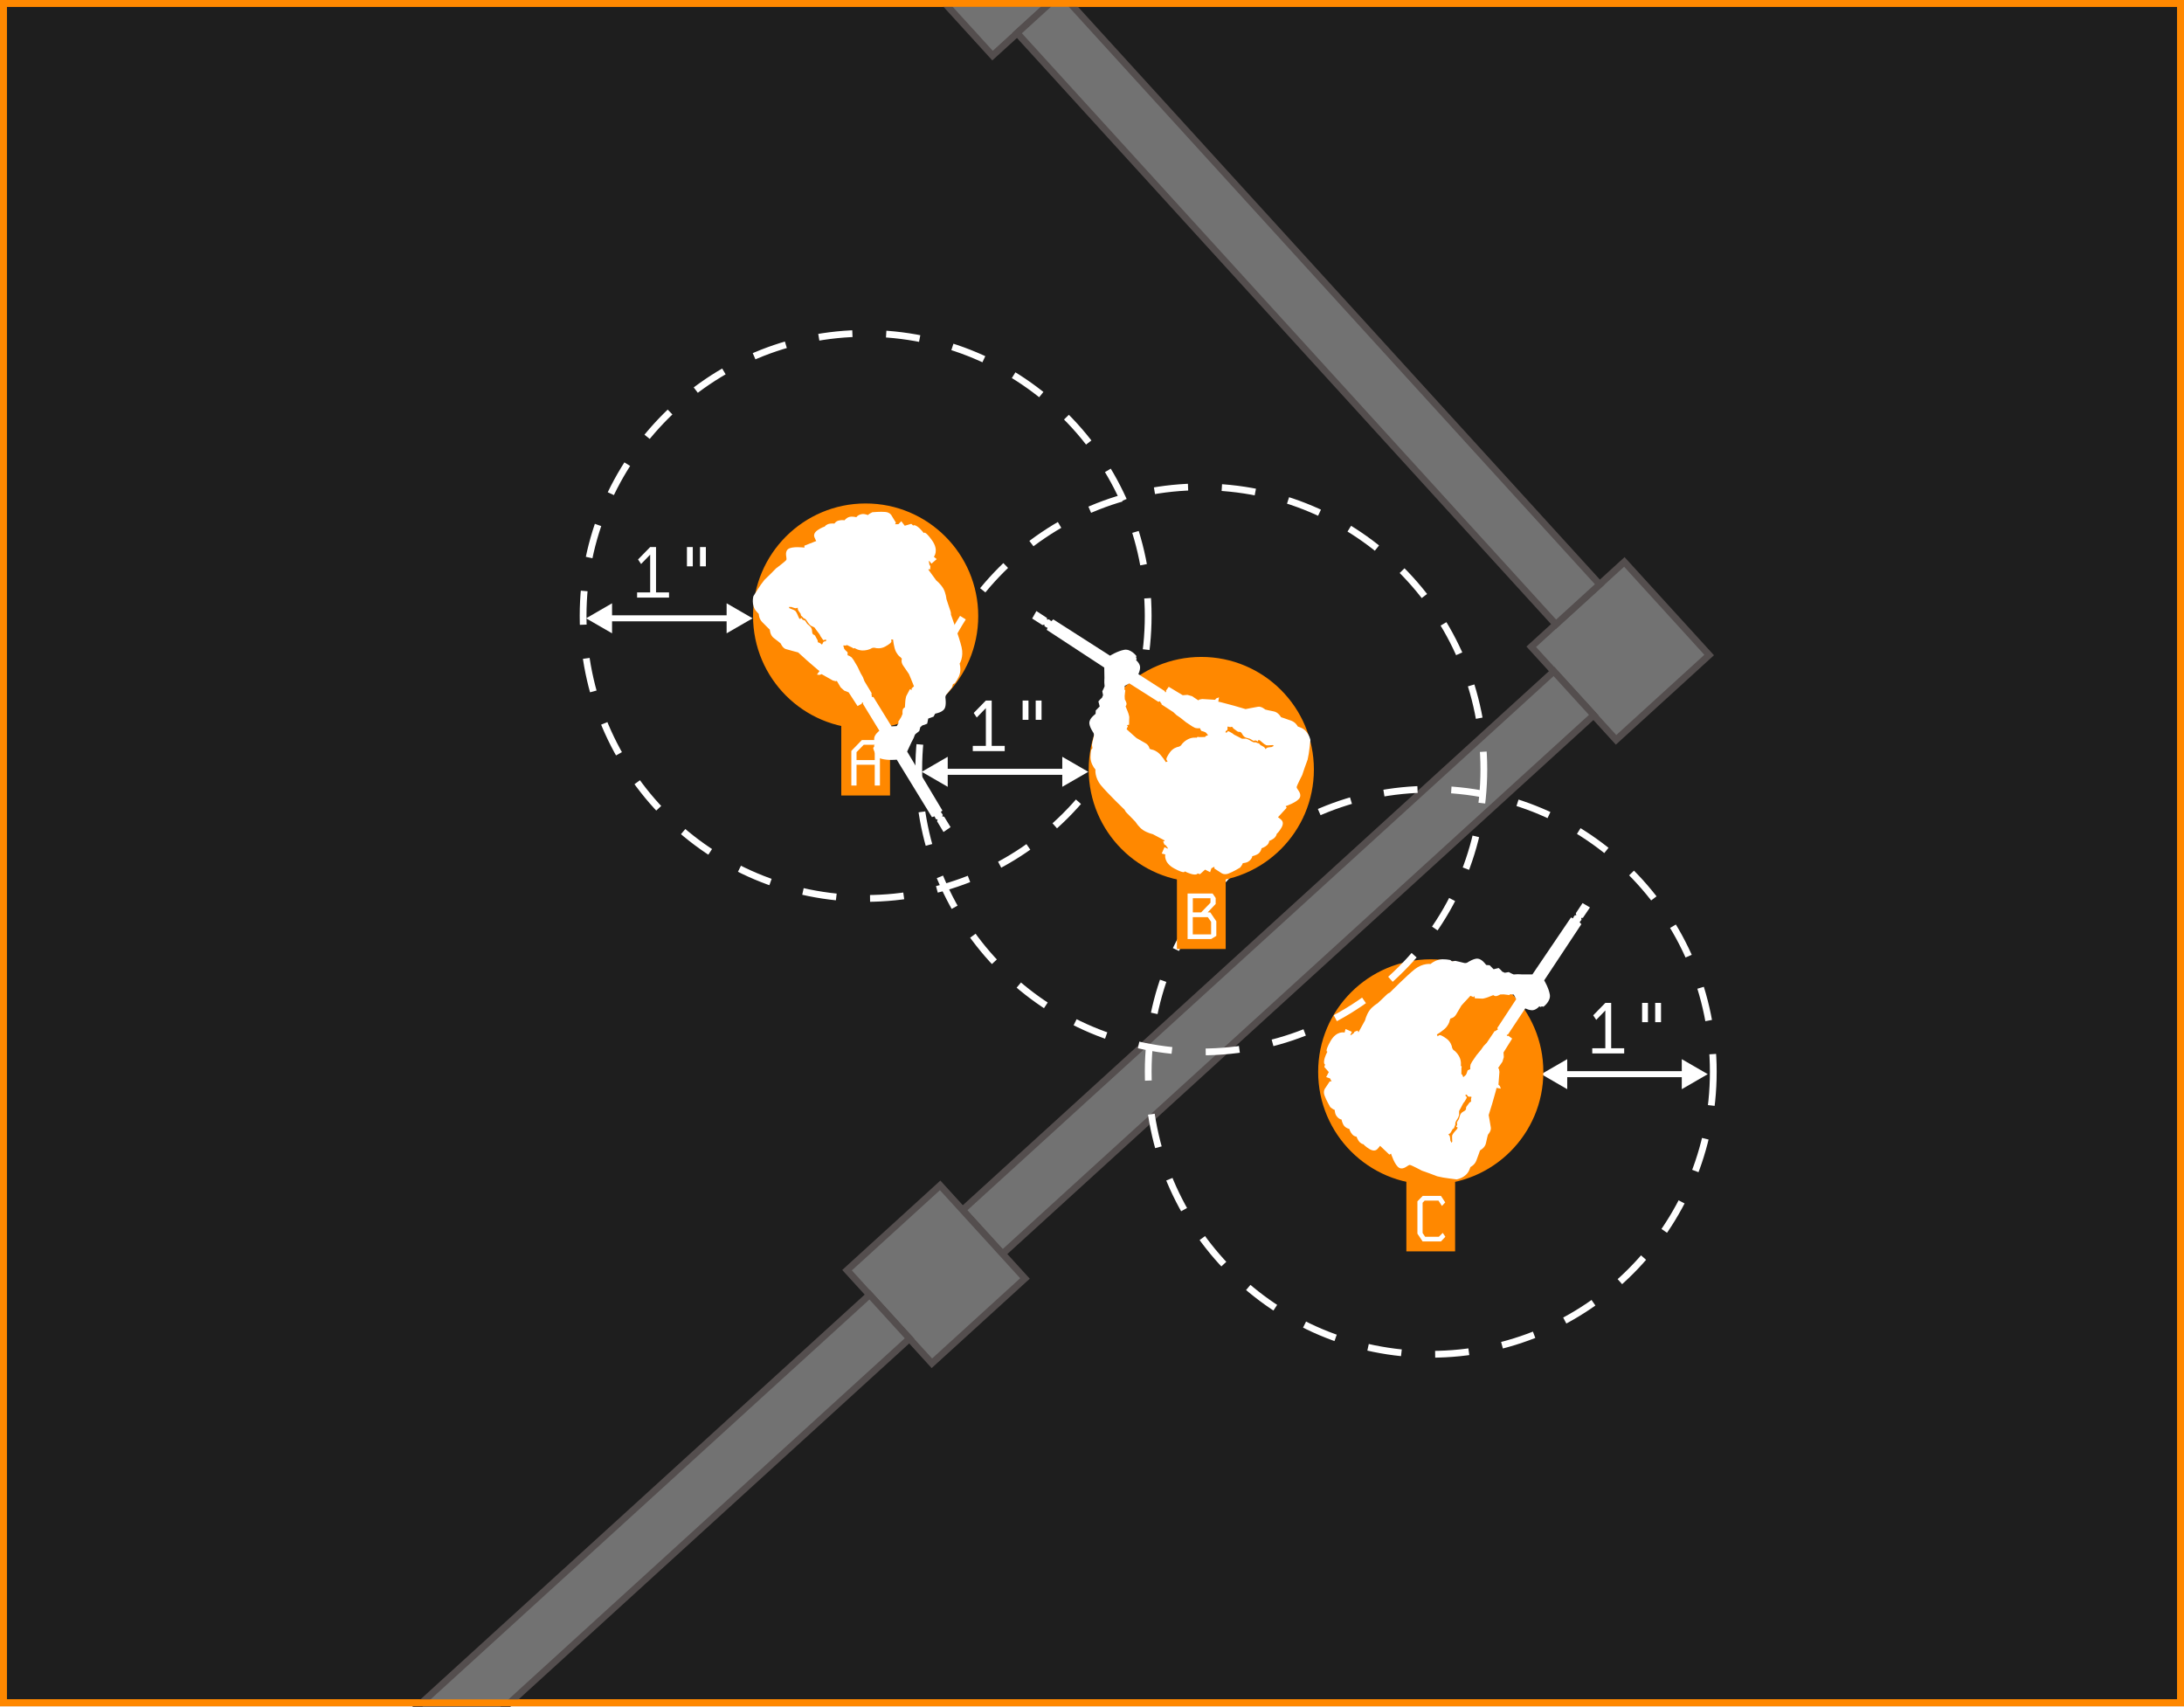
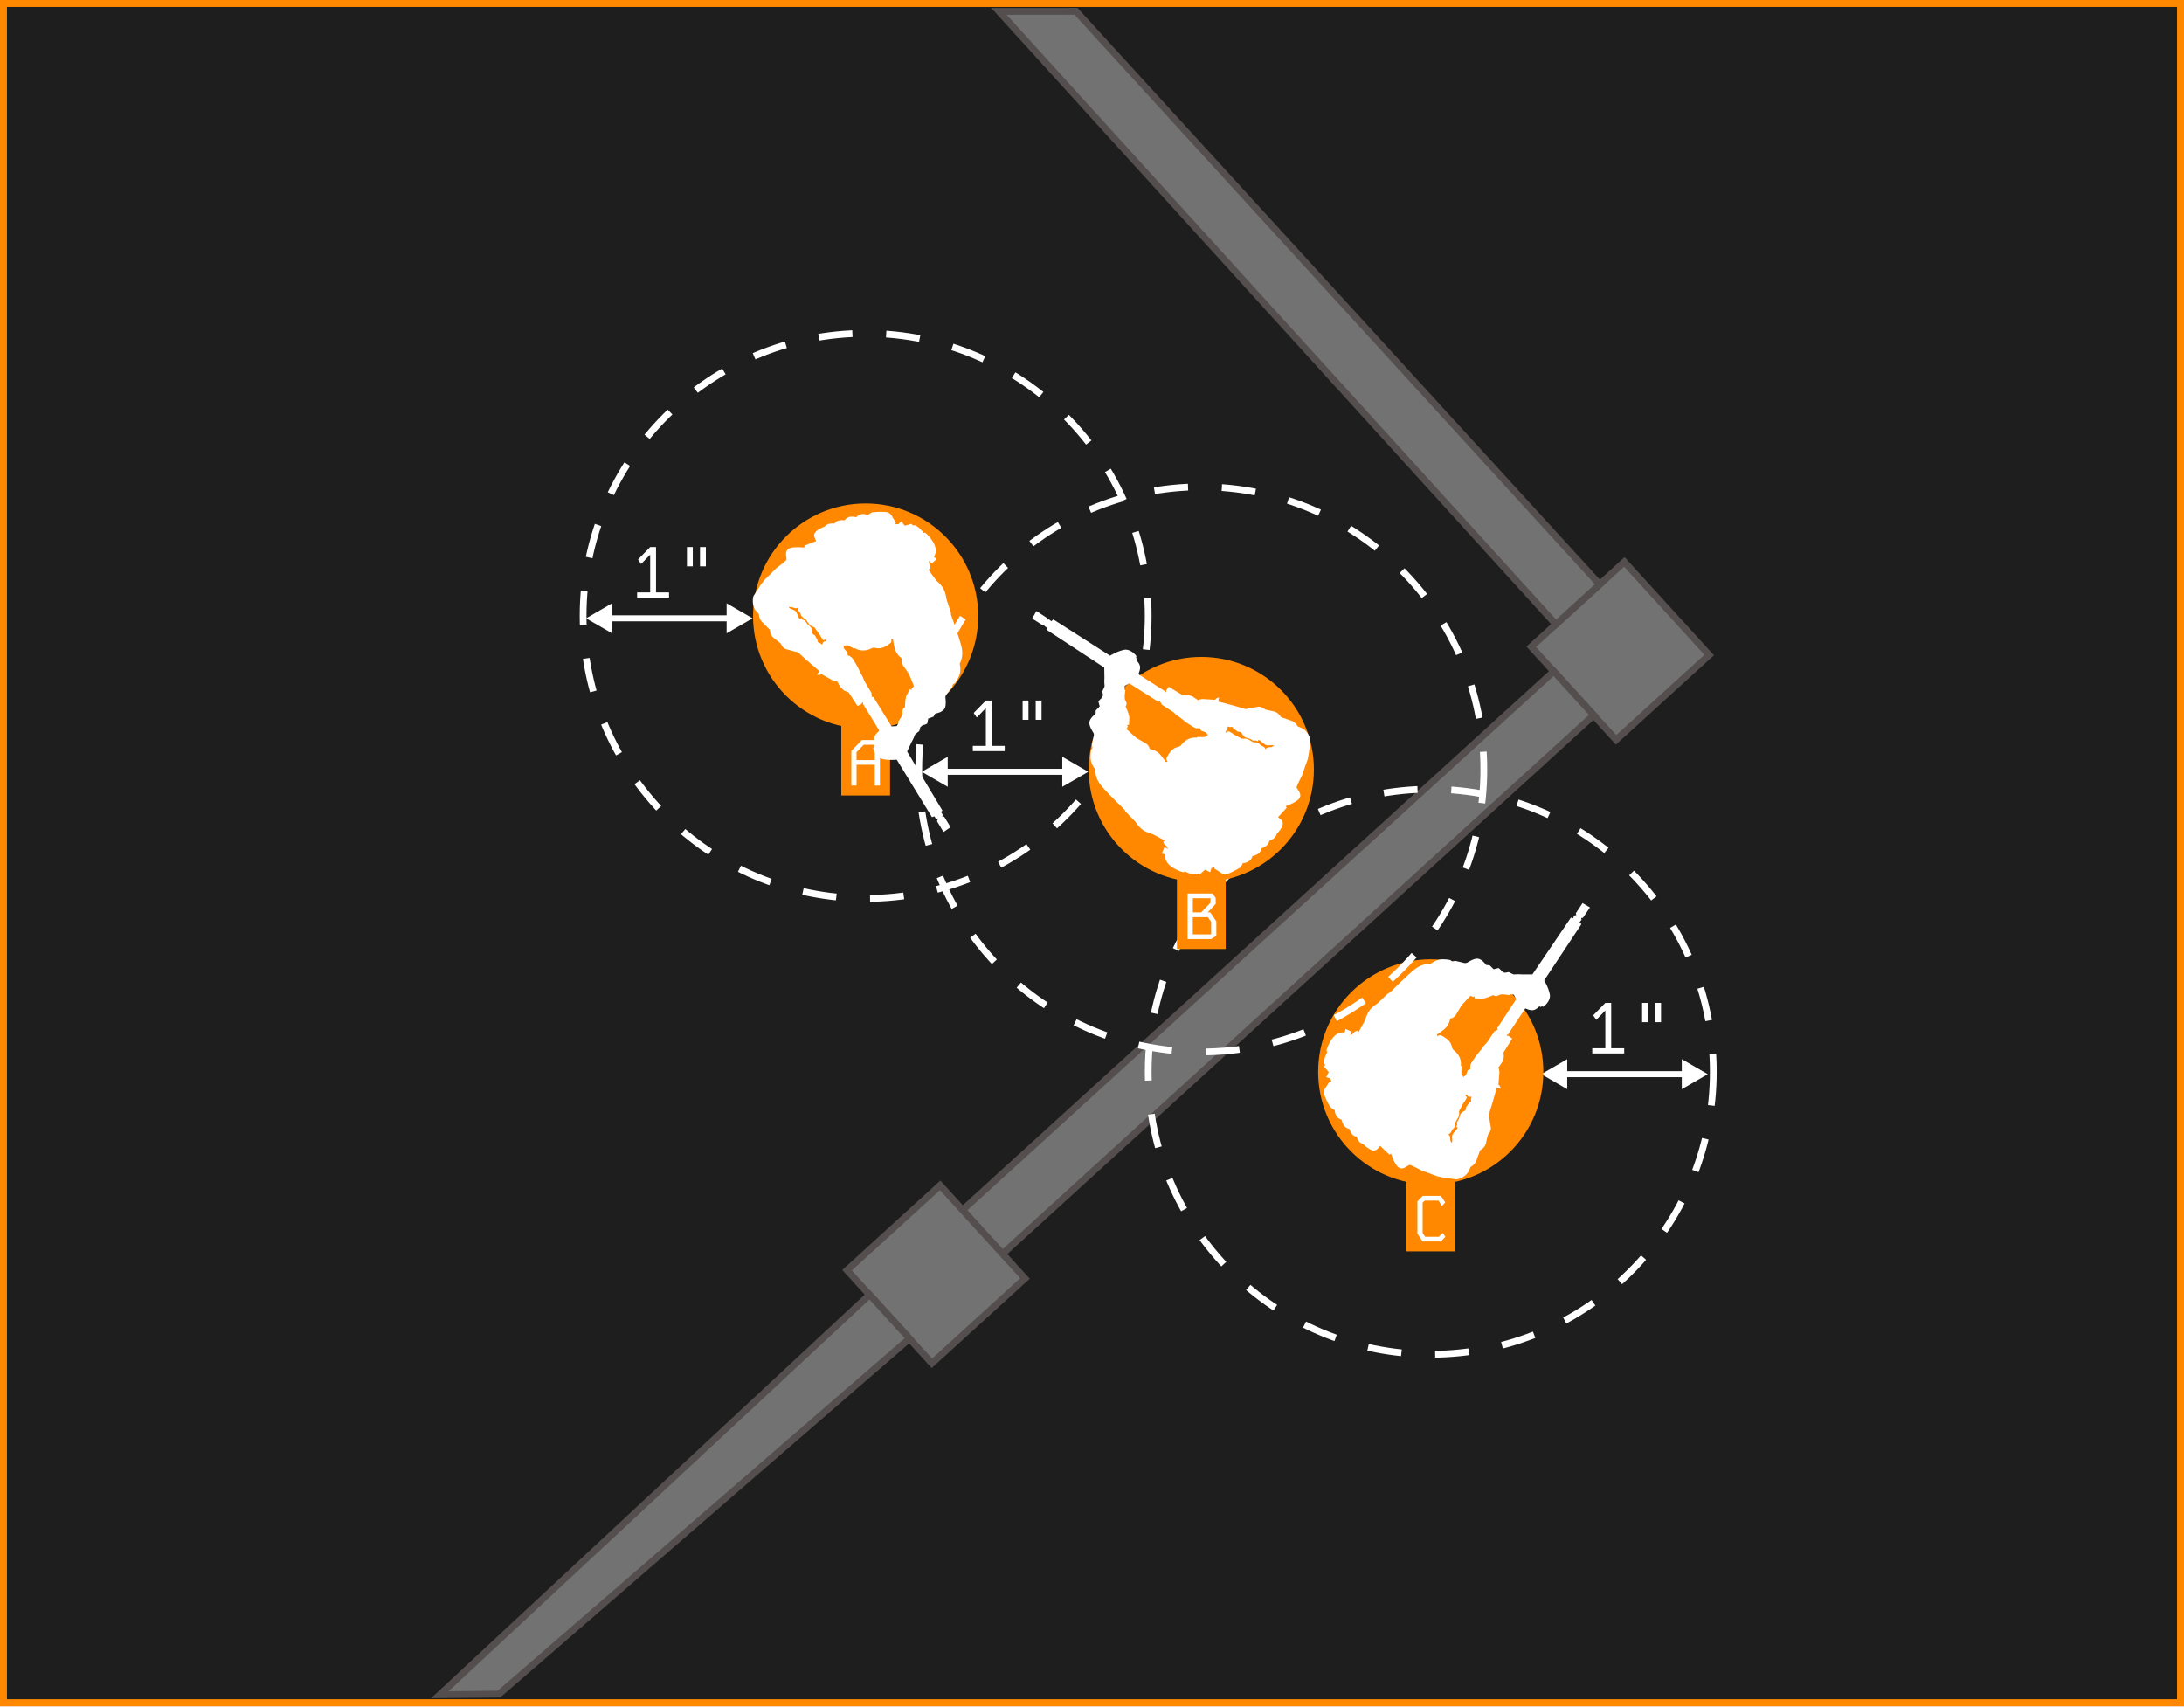
<svg xmlns="http://www.w3.org/2000/svg" version="1.1" viewBox="0 0 907.09 708.66" id="svg35">
  <defs id="defs1">
    <style id="style1">
      .st0 {
        fill: #574aff;
      }

      .st0, .st1, .st2, .st3, .st4, .st5 {
        stroke-miterlimit: 11.34;
      }

      .st0, .st1, .st3, .st4, .st5 {
        stroke-width: 2.83px;
      }

      .st0, .st4, .st5 {
        stroke: #f80;
      }

      .st6, .st3 {
        fill: #fff;
      }

      .st7 {
        fill: #1e1e1e;
      }

      .st8 {
        isolation: isolate;
      }

      .st1 {
        fill: #727272;
        stroke: #544e4e;
      }

      .st2 {
        stroke-dasharray: 14.04;
        stroke-width: 2.81px;
      }

      .st2, .st3, .st9 {
        stroke: #fff;
      }

      .st2, .st9 {
        fill: none;
      }

      .st3 {
        fill-opacity: .36;
      }

      .st10 {
        fill: #f80;
      }

      .st9 {
        stroke-miterlimit: 10;
        stroke-width: 2.5px;
      }

      .st11 {
        display: none;
      }

      .st4 {
        fill: #3fa311;
      }

      .st5 {
        fill: #ff3636;
      }
    </style>
  </defs>
  <g id="Layer_7">
    <g id="g1">
      <rect class="st7" x="1.42" y="1.42" width="904.25" height="705.83" id="rect1" />
      <path class="st10" d="M904.25,2.83v702.99H2.83V2.83h901.42M907.09,0H0v708.66h907.09V0h0Z" id="path1" />
    </g>
  </g>
  <g id="Terrain">
    <g class="st11" id="g9">
      <rect id="rect2" class="st3" x="536.94" y="118.69" width="297.9" height="90.67" />
      <g class="st8" id="g8">
        <path class="st6" d="M592.66,147.43h23.41v3.23h-13.36l3.5,2.15v26.01h-3.63v-25.56l-1.7-2.6h-8.21v-3.23Z" id="path2" />
        <path class="st6" d="M637.45,155.01l3.72,5.34-7.4,7.62h-8.88v5.02l1.75,2.6h9.51l2.51-2.47,1.97,2.47-3.14,3.23h-12.56l-3.63-5.38v-14.71l3.59-3.72h12.56ZM624.9,164.74h7.53l4.53-4.75-1.17-1.75h-9.46l-1.44,1.44v5.07Z" id="path3" />
        <path class="st6" d="M650.01,155.01l4.26,2.56,2.47-2.56h9.24l2.33,3.41-2.69,1.84-1.35-2.02h-6.14l-1.97,2.11v15.25h6.32v3.23h-14.44v-3.23h4.53v-14.8l-1.75-2.56h-2.78v-3.23h1.97Z" id="path4" />
        <path class="st6" d="M676.92,155.01l4.26,2.56,2.47-2.56h9.24l2.33,3.41-2.69,1.84-1.35-2.02h-6.14l-1.97,2.11v15.25h6.32v3.23h-14.44v-3.23h4.53v-14.8l-1.75-2.56h-2.78v-3.23h1.97Z" id="path5" />
        <path class="st6" d="M719.47,154.03l2.82,4.17v20.63h-3.77v-2.29l-3.77,2.29h-9.37l-3.77-5.61v-1.79l7-7.26h9.91v-6.82h-13.14v-3.32h14.08ZM707.14,175.42h11.39v-7.85h-8.43l-4.71,4.84v.36l1.75,2.65Z" id="path6" />
        <path class="st6" d="M737.09,154.16l3.59,5.38v16.05h8.12v3.23h-19.82v-3.23h8.12v-15.61l-1.7-2.56h-4.62v-3.27h6.32ZM741.13,148.29v-4.48h-4.48v4.48h4.48Z" id="path7" />
        <path class="st6" d="M759.47,155.01v2.15l3.63-2.15h9.01l3.63,5.29v18.52h-3.63v-18.07l-1.7-2.51h-9.55l-1.39,1.44v19.15h-3.59v-23.81h3.59Z" id="path8" />
      </g>
    </g>
    <rect class="st1" x="646.78" y="244.21" width="52.31" height="52.31" transform="translate(-6.58 523.74) rotate(-42.34)" id="rect9" />
    <rect class="st1" x="364.71" y="387.52" width="332.27" height="24.62" transform="translate(-130.83 461.81) rotate(-42.34)" id="rect10" />
    <rect class="st1" x="362.6" y="503.14" width="52.31" height="52.31" transform="translate(-255.09 399.88) rotate(-42.34)" id="rect11" />
-     <rect class="st1" x="80.53" y="646.45" width="332.27" height="24.62" transform="translate(-379.34 337.94) rotate(-42.34)" id="rect12" />
-     <rect class="st1" x="387.81" y="-40.02" width="52.31" height="52.31" transform="translate(703.02 282.79) rotate(-132.34)" id="rect13" />
-     <rect class="st1" x="377.29" y="115.92" width="332.27" height="24.62" transform="translate(814.65 616.28) rotate(-132.34)" id="rect14" />
+     <path id="rect12" class="st1" transform="rotate(-42.34,246.6381,658.7289)" style="fill:#727272;stroke:#544e4e;stroke-width:2.83px;stroke-miterlimit:11.34" d="m 168.956,649.02 243.844,-2.57 0,24.62 -225.528,-5.701 z" />
+     <path id="rect14" class="st1" transform="rotate(-132.34,543.4237,128.2335)" style="fill:#727272;stroke:#544e4e;stroke-width:2.83px;stroke-miterlimit:11.34" d="M 377.29,115.92 721.308,116.413 699.745,140.106 377.29,140.54 Z" />
  </g>
  <g id="Operative_A">
    <g id="g20">
      <g id="g12-9" class="st11">
        <g id="g15">
          <line class="st9" x1="303.61" y1="256.81" x2="179.22" y2="256.81" id="line14" />
          <polygon class="st6" points="301.79 250.57 312.58 256.81 301.79 263.04 301.79 250.57" id="polygon14" />
          <polygon class="st6" points="181.04 250.57 170.25 256.81 181.04 263.04 181.04 250.57" id="polygon15" />
        </g>
        <circle id="path2-7-0" class="st2" cx="359.53" cy="255.83" r="189.35" />
        <g class="st8" id="g16">
          <path class="st6" d="M240.57,227.21l2.31,3.45v3.15l-10.92,11.25v.99h10.92v2.16h-13.32v-3.78l11.76-12.18-1.92-2.88h-6.48l-2.13,2.13-1.2-1.8,2.43-2.49h8.55Z" id="path15" />
          <path class="st6" d="M250.29,227.21h2.43v8.01h-2.43v-8.01ZM255.72,227.21h2.43v8.01h-2.43v-8.01Z" id="path16" />
        </g>
      </g>
      <g id="g11-0">
        <g id="g17">
          <line class="st9" x1="303.61" y1="256.81" x2="252.39" y2="256.81" id="line16" />
          <polygon class="st6" points="301.79 250.57 312.58 256.81 301.79 263.04 301.79 250.57" id="polygon16" />
          <polygon class="st6" points="254.21 250.57 243.42 256.81 254.21 263.04 254.21 250.57" id="polygon17" />
        </g>
        <g class="st8" id="g18">
          <path class="st6" d="M272.47,227.21v18.84h5.4v2.16h-13.26v-2.16h5.43v-15.69l-3.78,3.9-1.26-1.89,5.04-5.16h2.43Z" id="path17" />
          <path class="st6" d="M285.31,227.21h2.43v8.01h-2.43v-8.01ZM290.74,227.21h2.43v8.01h-2.43v-8.01Z" id="path18" />
        </g>
        <circle id="path4-5" class="st2" cx="359.53" cy="255.81" r="117.35" />
      </g>
      <rect class="st10" x="349.41" y="286.4" width="20.25" height="44" id="rect18" />
      <circle id="circle18" class="st0" cx="359.53" cy="255.87" r="45.35" style="fill:#ff8800;fill-opacity:1" />
      <g class="st8" id="g19">
        <path class="st6" d="M365.47,307.37v18.9h-2.16v-8.64h-7.56v8.64h-2.16v-14.39l4.37-4.51h7.51ZM355.75,315.69h7.56v-6.37h-4.56l-3,3.08v3.29Z" id="path19" />
      </g>
    </g>
  </g>
  <g id="Operative_C">
    <g id="g26">
      <g id="g12-91" data-name="g12-9" class="st11">
        <g id="g21">
          <line class="st9" x1="538.32" y1="446.14" x2="413.92" y2="446.14" id="line20" />
          <polygon class="st6" points="536.5 439.91 547.29 446.14 536.5 452.38 536.5 439.91" id="polygon20" />
          <polygon class="st6" points="415.75 439.91 404.95 446.14 415.75 452.38 415.75 439.91" id="polygon21" />
        </g>
        <circle id="path2-7-01" data-name="path2-7-0" class="st2" cx="594.24" cy="445.16" r="189.35" />
        <g class="st8" id="g22">
          <path class="st6" d="M475.28,416.54l2.31,3.45v3.15l-10.92,11.25v.99h10.92v2.16h-13.32v-3.78l11.76-12.18-1.92-2.88h-6.48l-2.13,2.13-1.2-1.8,2.43-2.49h8.55Z" id="path21" />
          <path class="st6" d="M485,416.54h2.43v8.01h-2.43v-8.01ZM490.43,416.54h2.43v8.01h-2.43v-8.01Z" id="path22" />
        </g>
      </g>
      <g id="g11-01" data-name="g11-0">
        <g id="g23">
          <line class="st9" x1="700.32" y1="446.14" x2="649.09" y2="446.14" id="line22" />
          <polygon class="st6" points="698.5 439.91 709.29 446.14 698.5 452.38 698.5 439.91" id="polygon22" />
          <polygon class="st6" points="650.92 439.91 640.12 446.14 650.92 452.38 650.92 439.91" id="polygon23" />
        </g>
        <g class="st8" id="g24">
          <path class="st6" d="M669.18,416.54v18.84h5.4v2.16h-13.26v-2.16h5.43v-15.69l-3.78,3.9-1.26-1.89,5.04-5.16h2.43Z" id="path23" />
          <path class="st6" d="M682.02,416.54h2.43v8.01h-2.43v-8.01ZM687.45,416.54h2.43v8.01h-2.43v-8.01Z" id="path24" />
        </g>
        <circle id="path4-51" data-name="path4-5" class="st2" cx="594.24" cy="445.14" r="117.35" />
      </g>
      <rect class="st10" x="584.11" y="475.74" width="20.25" height="44" id="rect24" />
      <circle id="path11" data-name="path1" class="st4" cx="594.24" cy="445.2" r="45.35" style="fill:#ff8800;fill-opacity:1" />
      <g class="st8" id="g25">
        <path class="st6" d="M590.89,496.71h7.59l1.78,2.7-1.38,1.46-1.43-2.21h-5.75l-.84.89v12.56l1.05,1.57h5.7l1.62-1.62,1.08,1.62-1.84,1.94h-7.61l-2.16-3.24v-13.42l2.19-2.24Z" id="path25" />
      </g>
    </g>
  </g>
  <g id="Operative_B">
    <g id="g32">
      <g id="g12-92" data-name="g12-9" class="st11">
        <g id="g27">
          <line class="st9" x1="443.03" y1="320.56" x2="318.63" y2="320.56" id="line26" />
          <polygon class="st6" points="441.2 314.32 452 320.56 441.2 326.79 441.2 314.32" id="polygon26" />
          <polygon class="st6" points="320.45 314.32 309.66 320.56 320.45 326.79 320.45 314.32" id="polygon27" />
        </g>
        <circle id="path2-7-02" data-name="path2-7-0" class="st2" cx="498.94" cy="319.57" r="189.35" />
        <g class="st8" id="g28">
          <path class="st6" d="M379.98,290.96l2.31,3.45v3.15l-10.92,11.25v.99h10.92v2.16h-13.32v-3.78l11.76-12.18-1.92-2.88h-6.48l-2.13,2.13-1.2-1.8,2.43-2.49h8.55Z" id="path27" />
          <path class="st6" d="M389.7,290.96h2.43v8.01h-2.43v-8.01ZM395.13,290.96h2.43v8.01h-2.43v-8.01Z" id="path28" />
        </g>
      </g>
      <g id="g11-02" data-name="g11-0">
        <g id="g29">
          <line class="st9" x1="443.03" y1="320.56" x2="391.8" y2="320.56" id="line28" />
          <polygon class="st6" points="441.2 314.32 452 320.56 441.2 326.79 441.2 314.32" id="polygon28" />
          <polygon class="st6" points="393.62 314.32 382.83 320.56 393.62 326.79 393.62 314.32" id="polygon29" />
        </g>
        <g class="st8" id="g30">
          <path class="st6" d="M411.89,290.96v18.84h5.4v2.16h-13.26v-2.16h5.43v-15.69l-3.78,3.9-1.26-1.89,5.04-5.16h2.43Z" id="path29" />
          <path class="st6" d="M424.73,290.96h2.43v8.01h-2.43v-8.01ZM430.16,290.96h2.43v8.01h-2.43v-8.01Z" id="path30" />
        </g>
        <circle id="path4-52" data-name="path4-5" class="st2" cx="498.94" cy="319.56" r="117.35" />
      </g>
      <rect class="st10" x="488.82" y="350.15" width="20.25" height="44" id="rect30" />
      <circle id="path12" data-name="path1" class="st5" cx="498.94" cy="319.61" r="45.35" style="fill:#ff8800;fill-opacity:1" />
      <g class="st8" id="g31">
        <path class="st6" d="M503.64,371.12l1.27,1.84v2.48l-3.32,3.51h1.08l2.51,3.7v6.05l-2.16,1.32h-9.77v-18.9h10.39ZM495.41,378.95h3.46l3.89-4.02v-1.86h-7.34v5.89ZM495.41,388.08h7.61v-5.21l-1.38-1.94h-6.24v7.15Z" id="path31" />
      </g>
    </g>
  </g>
  <g id="Objective_Marker" class="st11">
    <g id="g35">
      <circle id="circle1" class="st6" cx="766.04" cy="301.92" r="56.69" />
      <g class="st8" id="g34">
        <path class="st10" d="M738.5,286.32h11.36l3.16,4.8v19.88l-3.16,3.32h-11.36l-3.24-4.8v-19.88l3.24-3.32ZM738.46,309.12l1.56,2.32h8.56l1.2-1.32v-18.6l-1.52-2.32h-8.56l-1.24,1.32v18.6Z" id="path32" />
        <path class="st10" d="M762.54,284.4v10.6l3.2-1.96h8.08l3.28,4.88v13.04l-3.28,3.36h-8l-3.28-1.92v1.92h-3.2v-29.92h3.2ZM762.54,311.4h10.12l1.2-1.28v-11.84l-1.56-2.32h-8.48l-1.28,1.32v14.12Z" id="path33" />
        <path class="st10" d="M789.7,292.32h8.08v19.68l-6.52,6.72h-5.52v-2.88h4.32l4.48-4.68v-15.96h-4.84v-2.88ZM791.74,287.08v-4h4v4h-4Z" id="path34" />
      </g>
    </g>
  </g>
  <g id="Layer_7_copy">
    <path class="st10" d="M904.25,2.83v702.99H2.83V2.83h901.42M907.09,0H0v708.66h907.09V0h0Z" id="path35" />
  </g>
  <g id="g3" transform="matrix(1.091852,-0.3154598,0.3154598,1.091852,194.3111,147.2192)">
    <path id="path1-3" style="opacity:1;fill:#ffffff;fill-opacity:1;stroke-width:0.988" d="m 117.522,95.746 c -0.072,-0.003 -0.144,-0.002 -0.214,0.002 -1.118,0.062 -1.864,0.683 -1.864,0.683 0,0 -0.994,-0.497 -2.175,-0.497 -1.181,0 -1.677,0.622 -1.677,0.622 0,0 -1.429,-0.559 -2.423,-0.435 -0.994,0.124 -1.305,0.497 -1.305,0.497 0,0 -1.305,-6e-5 -2.92,0.559 -1.615,0.559 -1.864,1.491 -1.802,2.175 0.062,0.683 0.249,1.491 0.249,1.491 l -4.66,0.435 -0.124,0.683 c 0,0 -4.287,-1.864 -5.965,-1.118 -1.678,0.746 -1.18,3.169 -1.677,3.604 -0.497,0.435 -4.474,1.926 -4.474,1.926 l -2.423,1.367 -2.796,1.491 -1.74,1.305 -1.677,1.429 -2.113,1.864 c 0,0 -1.864,2.92 -0.435,5.778 0.225,0.45 0.393,0.781 0.517,1.017 -0.112,0.435 -0.36,1.769 0.353,3.146 0.87,1.678 1.926,3.479 1.926,3.479 0,0 -0.497,1.988 0.559,3.355 1.056,1.367 1.864,2.61 1.864,2.61 0,0 0.187,1.802 1.243,2.485 1.056,0.683 3.977,2.423 3.977,2.423 l 2.299,3.728 2.672,4.101 0.621,0.87 -1.243,0.994 0.932,0.373 0.746,-0.062 3.293,3.355 0.932,0.559 h 0.435 l 0.684,2.672 0.932,1.491 1.367,1.056 1.739,5.716 1.678,-0.373 0.249,-0.373 0.311,0.062 0.062,0.249 -0.187,0.186 3.045,11.122 c 0,0 -2.051,0.807 -2.548,2.05 -0.497,1.243 -0.249,2.299 -0.249,2.299 l -0.497,0.187 -0.124,0.497 -0.497,0.373 c 0,0 -0.311,3.355 1.802,4.66 2.113,1.305 5.281,1.864 5.281,1.864 l 6.524,23.735 h 0.994 l 0.187,1.118 0.497,0.249 v 0.249 l -0.311,0.311 1.18,4.474 2.982,-0.994 -1.18,-4.287 -0.684,-0.373 0.373,-0.373 -0.187,-0.808 -0.249,-0.435 0.746,-0.373 -6.4,-24.294 2.547,-2.92 0.435,-0.435 0.684,-0.746 0.808,-1.056 0.621,-0.311 1.243,-0.497 0.745,-1.242 0.932,-0.435 h 0.87 l 0.994,-0.125 0.87,-1.677 2.051,-0.124 0.87,-0.87 h 0.56 c 0,0 2.05,0.187 3.169,-0.745 1.118,-0.932 1.491,-3.79 1.491,-3.79 0,0 0.062,-0.683 0.746,-1.118 0.683,-0.435 2.61,-1.864 2.61,-1.864 l 0.684,-1.056 0.745,-0.125 c 0,0 1.988,-1.429 2.858,-3.106 0.87,-1.678 0.808,-3.293 0.808,-3.293 0,0 2.175,-1.864 2.361,-5.592 0.186,-3.728 -0.435,-12.489 -0.435,-12.489 0,0 0.248,-0.683 0.186,-1.367 -0.062,-0.683 -0.186,-4.598 -0.186,-4.598 0,0 0.435,-2.237 -0.062,-4.101 -0.497,-1.864 -1.615,-3.417 -1.615,-3.417 l -1.677,-4.598 0.249,-0.187 0.249,0.373 0.249,-0.373 0.311,-0.87 -0.187,-0.559 0.125,-1.305 0.186,-0.062 0.497,1.18 2.299,-1.056 -0.746,-1.118 c 0,0 2.548,-1.678 0.994,-6.027 -1.553,-4.349 -2.113,-3.293 -2.113,-3.293 0,0 -0.745,-1.989 -1.677,-3.045 -0.932,-1.056 -1.305,-0.683 -1.305,-0.683 l -0.497,-0.808 h -2.486 l -0.746,-1.927 -1.304,0.746 -1.181,-0.311 0.435,-0.497 -0.746,-2.734 c 0,0 -0.124,-1.367 -1.802,-2.051 -1.678,-0.683 -4.66,-1.243 -4.66,-1.243 0,0 -1.491,0.249 -1.677,0.497 -0.186,0.249 -1.056,-0.932 -2.548,-0.932 -1.491,0 -1.864,0.559 -1.864,0.559 0,0 -1.31,-0.765 -2.396,-0.809 z m -30.443,25.47 0.923,0.264 c 0,0 0.703,0.571 1.142,0.791 0.439,0.22 1.01,0.088 1.01,0.088 0,0 -0.264,0.439 -0.088,1.098 0.176,0.659 0.44,1.23 0.44,1.23 v 0.835 l 0.351,0.527 0.22,0.527 0.307,0.264 0.351,0.395 0.264,0.659 0.22,0.747 0.264,0.659 0.396,0.703 1.098,0.966 0.439,1.186 0.703,1.845 0.132,0.747 0.395,1.187 0.307,0.571 0.351,-0.176 0.483,0.132 0.088,0.351 -0.527,0.176 -0.483,-0.088 -0.483,0.351 -0.22,0.351 -0.351,0.132 -0.176,-0.307 -0.176,-0.264 -0.307,-0.307 -0.307,-0.132 -0.132,-0.307 0.088,-0.572 -0.176,-0.791 -0.22,-1.054 -0.22,-0.395 -0.307,-0.22 -0.176,-0.395 v -0.483 l 0.176,-0.966 -0.044,-0.747 -0.264,-0.615 -0.747,-1.186 -0.439,-1.362 -0.747,-0.527 -0.307,-0.791 -0.528,0.307 -0.264,-0.439 -0.088,-0.571 -0.088,-0.703 -0.132,-0.835 -0.264,-0.835 -0.483,-0.483 -1.318,-1.055 z m 15.202,19.024 0.922,0.308 0.395,-0.088 1.67,1.494 0.307,0.395 0.439,-0.044 c 0,0 1.099,1.406 3.076,1.801 1.977,0.395 2.987,-0.044 2.987,-0.044 0,0 0.791,-6e-5 1.143,0.264 0.351,0.264 1.889,0.967 3.646,0.572 1.757,-0.395 2.504,-0.791 2.68,-1.055 0.176,-0.264 0.132,-0.835 0.132,-0.835 l 0.703,0.22 c 0,0 -0.571,2.944 -0.22,4.613 0.351,1.67 0.966,2.241 0.966,2.241 l 0.395,0.747 c 0,0 -0.747,1.054 -0.264,2.504 0.483,1.45 1.186,3.603 1.186,3.603 l 0.176,1.45 0.351,3.383 -1.099,0.527 0.044,0.527 -0.703,-0.439 -1.977,2.065 c 0,0 -0.571,0.923 -0.922,1.933 -0.351,1.01 -0.659,1.845 -0.659,1.845 0,0 -0.747,0.088 -1.054,0.703 -0.308,0.615 -0.439,1.362 -0.439,1.362 l -0.791,0.966 -0.922,0.835 -0.615,0.528 v 0.483 l -0.967,0.878 -1.845,-0.439 -3.383,-12.126 -0.571,-0.22 0.176,-0.615 -0.044,-0.307 0.22,-0.351 -1.318,-4.965 -0.132,-1.582 -0.395,-1.625 -0.439,-2.637 -0.703,-2.724 -0.395,-1.054 -0.308,-0.395 -0.351,-0.396 -0.571,-0.439 0.307,-1.01 -0.571,-0.967 -0.264,-0.615 z" />
  </g>
  <g id="g3-2" transform="matrix(-0.8443272,0.7607674,-0.7607674,-0.8443272,694.8109,345.9017)">
    <path id="path1-3-7" style="opacity:1;fill:#ffffff;fill-opacity:1;stroke-width:0.988" d="m 117.522,95.746 c -0.072,-0.003 -0.144,-0.002 -0.214,0.002 -1.118,0.062 -1.864,0.683 -1.864,0.683 0,0 -0.994,-0.497 -2.175,-0.497 -1.181,0 -1.677,0.622 -1.677,0.622 0,0 -1.429,-0.559 -2.423,-0.435 -0.994,0.124 -1.305,0.497 -1.305,0.497 0,0 -1.305,-6e-5 -2.92,0.559 -1.615,0.559 -1.864,1.491 -1.802,2.175 0.062,0.683 0.249,1.491 0.249,1.491 l -4.66,0.435 -0.124,0.683 c 0,0 -4.287,-1.864 -5.965,-1.118 -1.678,0.746 -1.18,3.169 -1.677,3.604 -0.497,0.435 -4.474,1.926 -4.474,1.926 l -2.423,1.367 -2.796,1.491 -1.74,1.305 -1.677,1.429 -2.113,1.864 c 0,0 -1.864,2.92 -0.435,5.778 0.225,0.45 0.393,0.781 0.517,1.017 -0.112,0.435 -0.36,1.769 0.353,3.146 0.87,1.678 1.926,3.479 1.926,3.479 0,0 -0.497,1.988 0.559,3.355 1.056,1.367 1.864,2.61 1.864,2.61 0,0 0.187,1.802 1.243,2.485 1.056,0.683 3.977,2.423 3.977,2.423 l 2.299,3.728 2.672,4.101 0.621,0.87 -1.243,0.994 0.932,0.373 0.746,-0.062 3.293,3.355 0.932,0.559 h 0.435 l 0.684,2.672 0.932,1.491 1.367,1.056 1.739,5.716 1.678,-0.373 0.249,-0.373 0.311,0.062 0.062,0.249 -0.187,0.186 3.045,11.122 c 0,0 -2.051,0.807 -2.548,2.05 -0.497,1.243 -0.249,2.299 -0.249,2.299 l -0.497,0.187 -0.124,0.497 -0.497,0.373 c 0,0 -0.311,3.355 1.802,4.66 2.113,1.305 5.281,1.864 5.281,1.864 l 6.524,23.735 h 0.994 l 0.187,1.118 0.497,0.249 v 0.249 l -0.311,0.311 1.18,4.474 2.982,-0.994 -1.18,-4.287 -0.684,-0.373 0.373,-0.373 -0.187,-0.808 -0.249,-0.435 0.746,-0.373 -6.4,-24.294 2.547,-2.92 0.435,-0.435 0.684,-0.746 0.808,-1.056 0.621,-0.311 1.243,-0.497 0.745,-1.242 0.932,-0.435 h 0.87 l 0.994,-0.125 0.87,-1.677 2.051,-0.124 0.87,-0.87 h 0.56 c 0,0 2.05,0.187 3.169,-0.745 1.118,-0.932 1.491,-3.79 1.491,-3.79 0,0 0.062,-0.683 0.746,-1.118 0.683,-0.435 2.61,-1.864 2.61,-1.864 l 0.684,-1.056 0.745,-0.125 c 0,0 1.988,-1.429 2.858,-3.106 0.87,-1.678 0.808,-3.293 0.808,-3.293 0,0 2.175,-1.864 2.361,-5.592 0.186,-3.728 -0.435,-12.489 -0.435,-12.489 0,0 0.248,-0.683 0.186,-1.367 -0.062,-0.683 -0.186,-4.598 -0.186,-4.598 0,0 0.435,-2.237 -0.062,-4.101 -0.497,-1.864 -1.615,-3.417 -1.615,-3.417 l -1.677,-4.598 0.249,-0.187 0.249,0.373 0.249,-0.373 0.311,-0.87 -0.187,-0.559 0.125,-1.305 0.186,-0.062 0.497,1.18 2.299,-1.056 -0.746,-1.118 c 0,0 2.548,-1.678 0.994,-6.027 -1.553,-4.349 -2.113,-3.293 -2.113,-3.293 0,0 -0.745,-1.989 -1.677,-3.045 -0.932,-1.056 -1.305,-0.683 -1.305,-0.683 l -0.497,-0.808 h -2.486 l -0.746,-1.927 -1.304,0.746 -1.181,-0.311 0.435,-0.497 -0.746,-2.734 c 0,0 -0.124,-1.367 -1.802,-2.051 -1.678,-0.683 -4.66,-1.243 -4.66,-1.243 0,0 -1.491,0.249 -1.677,0.497 -0.186,0.249 -1.056,-0.932 -2.548,-0.932 -1.491,0 -1.864,0.559 -1.864,0.559 0,0 -1.31,-0.765 -2.396,-0.809 z m -30.443,25.47 0.923,0.264 c 0,0 0.703,0.571 1.142,0.791 0.439,0.22 1.01,0.088 1.01,0.088 0,0 -0.264,0.439 -0.088,1.098 0.176,0.659 0.44,1.23 0.44,1.23 v 0.835 l 0.351,0.527 0.22,0.527 0.307,0.264 0.351,0.395 0.264,0.659 0.22,0.747 0.264,0.659 0.396,0.703 1.098,0.966 0.439,1.186 0.703,1.845 0.132,0.747 0.395,1.187 0.307,0.571 0.351,-0.176 0.483,0.132 0.088,0.351 -0.527,0.176 -0.483,-0.088 -0.483,0.351 -0.22,0.351 -0.351,0.132 -0.176,-0.307 -0.176,-0.264 -0.307,-0.307 -0.307,-0.132 -0.132,-0.307 0.088,-0.572 -0.176,-0.791 -0.22,-1.054 -0.22,-0.395 -0.307,-0.22 -0.176,-0.395 v -0.483 l 0.176,-0.966 -0.044,-0.747 -0.264,-0.615 -0.747,-1.186 -0.439,-1.362 -0.747,-0.527 -0.307,-0.791 -0.528,0.307 -0.264,-0.439 -0.088,-0.571 -0.088,-0.703 -0.132,-0.835 -0.264,-0.835 -0.483,-0.483 -1.318,-1.055 z m 15.202,19.024 0.922,0.308 0.395,-0.088 1.67,1.494 0.307,0.395 0.439,-0.044 c 0,0 1.099,1.406 3.076,1.801 1.977,0.395 2.987,-0.044 2.987,-0.044 0,0 0.791,-6e-5 1.143,0.264 0.351,0.264 1.889,0.967 3.646,0.572 1.757,-0.395 2.504,-0.791 2.68,-1.055 0.176,-0.264 0.132,-0.835 0.132,-0.835 l 0.703,0.22 c 0,0 -0.571,2.944 -0.22,4.613 0.351,1.67 0.966,2.241 0.966,2.241 l 0.395,0.747 c 0,0 -0.747,1.054 -0.264,2.504 0.483,1.45 1.186,3.603 1.186,3.603 l 0.176,1.45 0.351,3.383 -1.099,0.527 0.044,0.527 -0.703,-0.439 -1.977,2.065 c 0,0 -0.571,0.923 -0.922,1.933 -0.351,1.01 -0.659,1.845 -0.659,1.845 0,0 -0.747,0.088 -1.054,0.703 -0.308,0.615 -0.439,1.362 -0.439,1.362 l -0.791,0.966 -0.922,0.835 -0.615,0.528 v 0.483 l -0.967,0.878 -1.845,-0.439 -3.383,-12.126 -0.571,-0.22 0.176,-0.615 -0.044,-0.307 0.22,-0.351 -1.318,-4.965 -0.132,-1.582 -0.395,-1.625 -0.439,-2.637 -0.703,-2.724 -0.395,-1.054 -0.308,-0.395 -0.351,-0.396 -0.571,-0.439 0.307,-1.01 -0.571,-0.967 -0.264,-0.615 z" />
  </g>
  <g id="g3-3" transform="matrix(-0.7475733,-0.8560314,0.8560314,-0.7475733,564.1634,639.787)">
    <path id="path1-3-6" style="opacity:1;fill:#ffffff;fill-opacity:1;stroke-width:0.988" d="m 117.522,95.746 c -0.072,-0.003 -0.144,-0.002 -0.214,0.002 -1.118,0.062 -1.864,0.683 -1.864,0.683 0,0 -0.994,-0.497 -2.175,-0.497 -1.181,0 -1.677,0.622 -1.677,0.622 0,0 -1.429,-0.559 -2.423,-0.435 -0.994,0.124 -1.305,0.497 -1.305,0.497 0,0 -1.305,-6e-5 -2.92,0.559 -1.615,0.559 -1.864,1.491 -1.802,2.175 0.062,0.683 0.249,1.491 0.249,1.491 l -4.66,0.435 -0.124,0.683 c 0,0 -4.287,-1.864 -5.965,-1.118 -1.678,0.746 -1.18,3.169 -1.677,3.604 -0.497,0.435 -4.474,1.926 -4.474,1.926 l -2.423,1.367 -2.796,1.491 -1.74,1.305 -1.677,1.429 -2.113,1.864 c 0,0 -1.864,2.92 -0.435,5.778 0.225,0.45 0.393,0.781 0.517,1.017 -0.112,0.435 -0.36,1.769 0.353,3.146 0.87,1.678 1.926,3.479 1.926,3.479 0,0 -0.497,1.988 0.559,3.355 1.056,1.367 1.864,2.61 1.864,2.61 0,0 0.187,1.802 1.243,2.485 1.056,0.683 3.977,2.423 3.977,2.423 l 2.299,3.728 2.672,4.101 0.621,0.87 -1.243,0.994 0.932,0.373 0.746,-0.062 3.293,3.355 0.932,0.559 h 0.435 l 0.684,2.672 0.932,1.491 1.367,1.056 1.739,5.716 1.678,-0.373 0.249,-0.373 0.311,0.062 0.062,0.249 -0.187,0.186 3.045,11.122 c 0,0 -2.051,0.807 -2.548,2.05 -0.497,1.243 -0.249,2.299 -0.249,2.299 l -0.497,0.187 -0.124,0.497 -0.497,0.373 c 0,0 -0.311,3.355 1.802,4.66 2.113,1.305 5.281,1.864 5.281,1.864 l 6.524,23.735 h 0.994 l 0.187,1.118 0.497,0.249 v 0.249 l -0.311,0.311 1.18,4.474 2.982,-0.994 -1.18,-4.287 -0.684,-0.373 0.373,-0.373 -0.187,-0.808 -0.249,-0.435 0.746,-0.373 -6.4,-24.294 2.547,-2.92 0.435,-0.435 0.684,-0.746 0.808,-1.056 0.621,-0.311 1.243,-0.497 0.745,-1.242 0.932,-0.435 h 0.87 l 0.994,-0.125 0.87,-1.677 2.051,-0.124 0.87,-0.87 h 0.56 c 0,0 2.05,0.187 3.169,-0.745 1.118,-0.932 1.491,-3.79 1.491,-3.79 0,0 0.062,-0.683 0.746,-1.118 0.683,-0.435 2.61,-1.864 2.61,-1.864 l 0.684,-1.056 0.745,-0.125 c 0,0 1.988,-1.429 2.858,-3.106 0.87,-1.678 0.808,-3.293 0.808,-3.293 0,0 2.175,-1.864 2.361,-5.592 0.186,-3.728 -0.435,-12.489 -0.435,-12.489 0,0 0.248,-0.683 0.186,-1.367 -0.062,-0.683 -0.186,-4.598 -0.186,-4.598 0,0 0.435,-2.237 -0.062,-4.101 -0.497,-1.864 -1.615,-3.417 -1.615,-3.417 l -1.677,-4.598 0.249,-0.187 0.249,0.373 0.249,-0.373 0.311,-0.87 -0.187,-0.559 0.125,-1.305 0.186,-0.062 0.497,1.18 2.299,-1.056 -0.746,-1.118 c 0,0 2.548,-1.678 0.994,-6.027 -1.553,-4.349 -2.113,-3.293 -2.113,-3.293 0,0 -0.745,-1.989 -1.677,-3.045 -0.932,-1.056 -1.305,-0.683 -1.305,-0.683 l -0.497,-0.808 h -2.486 l -0.746,-1.927 -1.304,0.746 -1.181,-0.311 0.435,-0.497 -0.746,-2.734 c 0,0 -0.124,-1.367 -1.802,-2.051 -1.678,-0.683 -4.66,-1.243 -4.66,-1.243 0,0 -1.491,0.249 -1.677,0.497 -0.186,0.249 -1.056,-0.932 -2.548,-0.932 -1.491,0 -1.864,0.559 -1.864,0.559 0,0 -1.31,-0.765 -2.396,-0.809 z m -30.443,25.47 0.923,0.264 c 0,0 0.703,0.571 1.142,0.791 0.439,0.22 1.01,0.088 1.01,0.088 0,0 -0.264,0.439 -0.088,1.098 0.176,0.659 0.44,1.23 0.44,1.23 v 0.835 l 0.351,0.527 0.22,0.527 0.307,0.264 0.351,0.395 0.264,0.659 0.22,0.747 0.264,0.659 0.396,0.703 1.098,0.966 0.439,1.186 0.703,1.845 0.132,0.747 0.395,1.187 0.307,0.571 0.351,-0.176 0.483,0.132 0.088,0.351 -0.527,0.176 -0.483,-0.088 -0.483,0.351 -0.22,0.351 -0.351,0.132 -0.176,-0.307 -0.176,-0.264 -0.307,-0.307 -0.307,-0.132 -0.132,-0.307 0.088,-0.572 -0.176,-0.791 -0.22,-1.054 -0.22,-0.395 -0.307,-0.22 -0.176,-0.395 v -0.483 l 0.176,-0.966 -0.044,-0.747 -0.264,-0.615 -0.747,-1.186 -0.439,-1.362 -0.747,-0.527 -0.307,-0.791 -0.528,0.307 -0.264,-0.439 -0.088,-0.571 -0.088,-0.703 -0.132,-0.835 -0.264,-0.835 -0.483,-0.483 -1.318,-1.055 z m 15.202,19.024 0.922,0.308 0.395,-0.088 1.67,1.494 0.307,0.395 0.439,-0.044 c 0,0 1.099,1.406 3.076,1.801 1.977,0.395 2.987,-0.044 2.987,-0.044 0,0 0.791,-6e-5 1.143,0.264 0.351,0.264 1.889,0.967 3.646,0.572 1.757,-0.395 2.504,-0.791 2.68,-1.055 0.176,-0.264 0.132,-0.835 0.132,-0.835 l 0.703,0.22 c 0,0 -0.571,2.944 -0.22,4.613 0.351,1.67 0.966,2.241 0.966,2.241 l 0.395,0.747 c 0,0 -0.747,1.054 -0.264,2.504 0.483,1.45 1.186,3.603 1.186,3.603 l 0.176,1.45 0.351,3.383 -1.099,0.527 0.044,0.527 -0.703,-0.439 -1.977,2.065 c 0,0 -0.571,0.923 -0.922,1.933 -0.351,1.01 -0.659,1.845 -0.659,1.845 0,0 -0.747,0.088 -1.054,0.703 -0.308,0.615 -0.439,1.362 -0.439,1.362 l -0.791,0.966 -0.922,0.835 -0.615,0.528 v 0.483 l -0.967,0.878 -1.845,-0.439 -3.383,-12.126 -0.571,-0.22 0.176,-0.615 -0.044,-0.307 0.22,-0.351 -1.318,-4.965 -0.132,-1.582 -0.395,-1.625 -0.439,-2.637 -0.703,-2.724 -0.395,-1.054 -0.308,-0.395 -0.351,-0.396 -0.571,-0.439 0.307,-1.01 -0.571,-0.967 -0.264,-0.615 z" />
  </g>
</svg>
